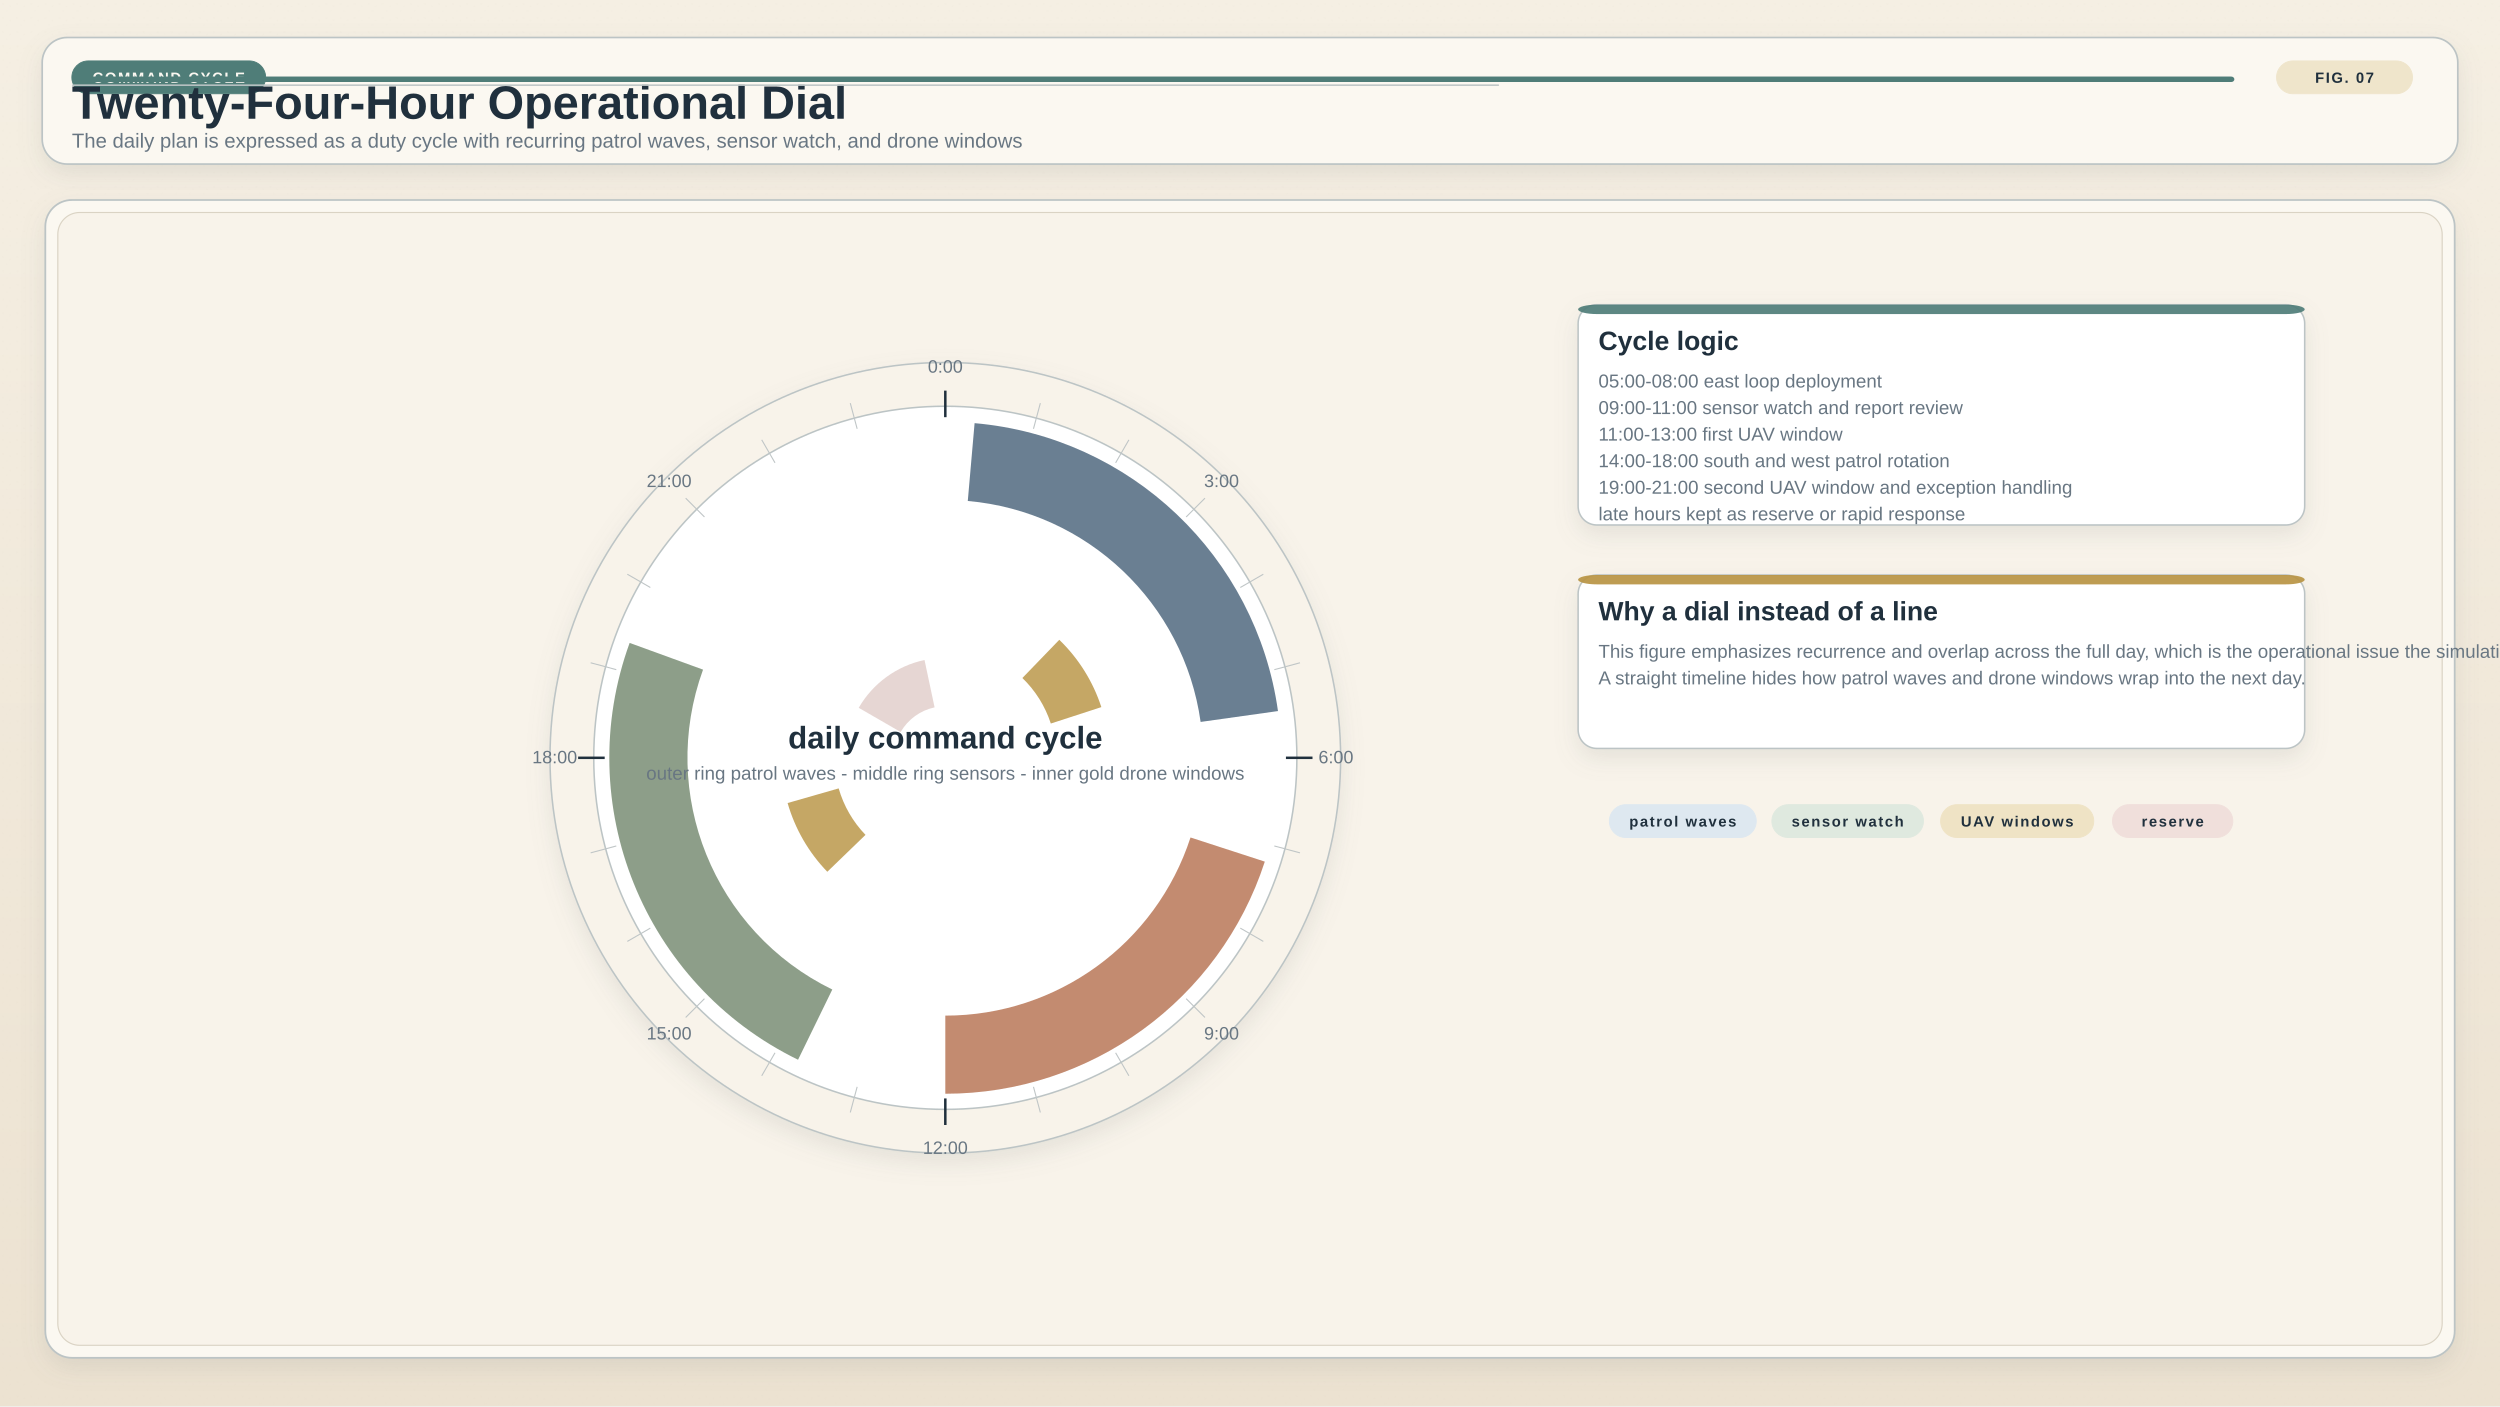
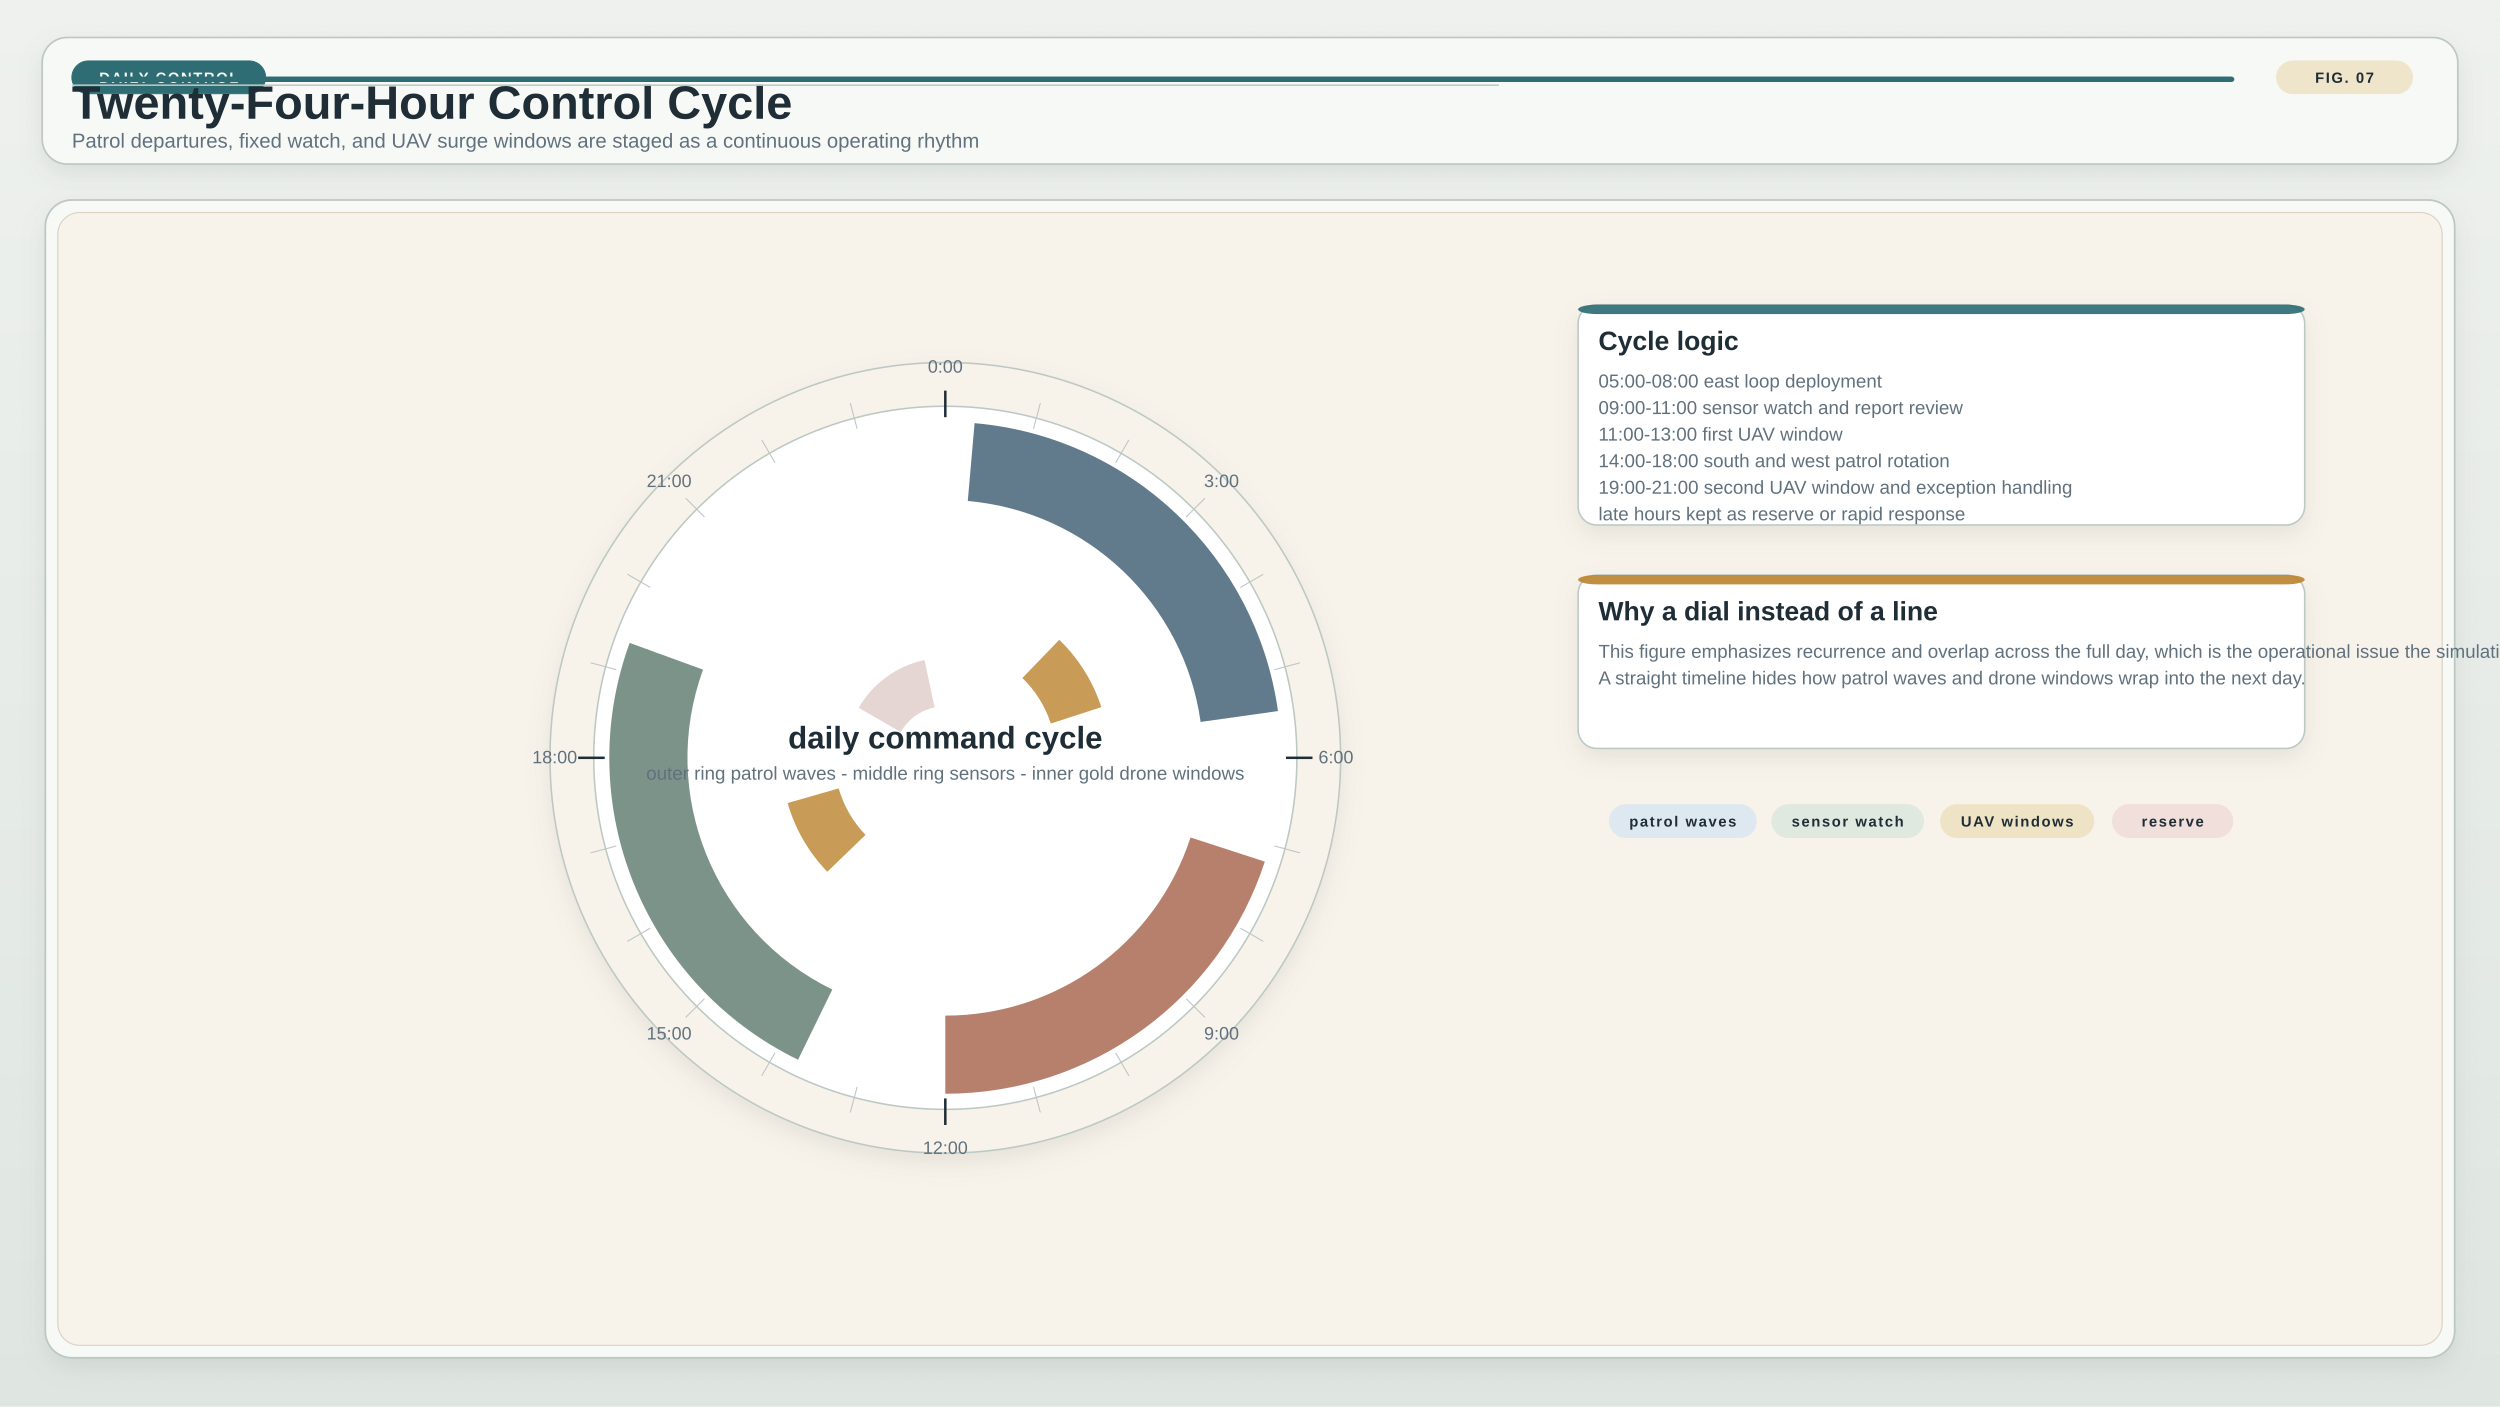
<svg xmlns="http://www.w3.org/2000/svg" viewBox="0 0 3200 1800" width="3200" height="1800">
  <defs>
    <linearGradient id="pageBg" x1="0" y1="0" x2="0" y2="1">
-       <stop offset="0%" stop-color="#f5efe3" />
-       <stop offset="100%" stop-color="#ece2d1" />
+       <stop offset="0%" stop-color="#eef1ee" />
+       <stop offset="100%" stop-color="#dfe6e1" />
    </linearGradient>
    <pattern id="paperGrain" width="18" height="18" patternUnits="userSpaceOnUse">
      <circle cx="4" cy="5" r="0.9" fill="#d8d0c0" opacity="0.28" />
      <circle cx="13" cy="8" r="0.7" fill="#cfc7b7" opacity="0.24" />
      <circle cx="9" cy="14" r="0.8" fill="#d8d0c0" opacity="0.22" />
    </pattern>
    <filter id="shadow" x="-20%" y="-20%" width="140%" height="140%">
      <feDropShadow dx="0" dy="12" stdDeviation="14" flood-color="#8c948f" flood-opacity="0.18" />
    </filter>
  </defs>
  <rect x="0" y="0" width="3200" height="1800" fill="url(#pageBg)" />
  <rect x="0" y="0" width="3200" height="1800" fill="url(#paperGrain)" opacity="0.44" />
-   <rect x="54" y="48" width="3092" height="162" rx="32" fill="#fbf8f1" stroke="#bcc4c5" stroke-width="2.2" filter="url(#shadow)" />
-   <rect x="92" y="78" width="248" height="42" rx="21" fill="#4f7d78" stroke="#4f7d78" stroke-width="1.2" />
-   <text x="216" y="106" text-anchor="middle" font-family="Helvetica Neue, Arial, sans-serif" font-size="19" font-weight="700" letter-spacing="2" fill="#fbf8f1">COMMAND CYCLE</text>
+   <rect x="54" y="48" width="3092" height="162" rx="32" fill="#f7f9f6" stroke="#bcc8c3" stroke-width="2.2" filter="url(#shadow)" />
+   <rect x="92" y="78" width="248" height="42" rx="21" fill="#2f6d75" stroke="#2f6d75" stroke-width="1.2" />
+   <text x="216" y="106" text-anchor="middle" font-family="Helvetica Neue, Arial, sans-serif" font-size="19" font-weight="700" letter-spacing="2" fill="#f7f9f6">DAILY CONTROL</text>
  <rect x="2914" y="78" width="174" height="42" rx="21" fill="#efe5cb" stroke="#efe5cb" stroke-width="1.2" />
-   <text x="3001" y="106" text-anchor="middle" font-family="Helvetica Neue, Arial, sans-serif" font-size="19" font-weight="700" letter-spacing="2" fill="#20303d">FIG. 07</text>
-   <text x="92" y="152" font-family="Helvetica Neue, Arial, sans-serif" font-size="60" font-weight="700" fill="#20303d">Twenty-Four-Hour Operational Dial</text>
-   <text x="92" y="189" font-family="Helvetica Neue, Arial, sans-serif" font-size="26" fill="#687682">The daily plan is expressed as a duty cycle with recurring patrol waves, sensor watch, and drone windows</text>
-   <rect x="92" y="98" width="2768" height="7" rx="4" fill="#4f7d78" />
-   <rect x="92" y="108" width="1826.88" height="2" rx="1" fill="#bcc4c5" />
-   <rect x="58" y="256" width="3084" height="1482" rx="34" fill="#fbf8f1" stroke="#bcc4c5" stroke-width="2.3" filter="url(#shadow)" />
+   <text x="3001" y="106" text-anchor="middle" font-family="Helvetica Neue, Arial, sans-serif" font-size="19" font-weight="700" letter-spacing="2" fill="#1f2d36">FIG. 07</text>
+   <text x="92" y="152" font-family="Helvetica Neue, Arial, sans-serif" font-size="60" font-weight="700" fill="#1f2d36">Twenty-Four-Hour Control Cycle</text>
+   <text x="92" y="189" font-family="Helvetica Neue, Arial, sans-serif" font-size="26" fill="#60717d">Patrol departures, fixed watch, and UAV surge windows are staged as a continuous operating rhythm</text>
+   <rect x="92" y="98" width="2768" height="7" rx="4" fill="#2f6d75" />
+   <rect x="92" y="108" width="1826.88" height="2" rx="1" fill="#bcc8c3" />
+   <rect x="58" y="256" width="3084" height="1482" rx="34" fill="#f7f9f6" stroke="#bcc8c3" stroke-width="2.3" filter="url(#shadow)" />
  <rect x="74" y="272" width="3052" height="1450" rx="28" fill="#f8f3ea" stroke="#dad3c4" stroke-width="1.5" />
-   <circle cx="1210" cy="970" r="506" fill="#f8f3ea" stroke="#bcc4c5" stroke-width="2" filter="url(#shadow)" />
-   <circle cx="1210" cy="970" r="450" fill="#ffffff" stroke="#bcc4c5" stroke-width="2" />
-   <path d="M 1247.477 541.636 A 430 430 0 0 1 1635.815 910.156 L 1536.788 924.073 A 330 330 0 0 0 1238.761 641.256 Z" fill="#405b74" fill-opacity="0.78" />
-   <path d="M 1618.954 1102.877 A 430 430 0 0 1 1210 1400 L 1210 1300 A 330 330 0 0 0 1523.849 1071.976 Z" fill="#b26a48" fill-opacity="0.78" />
-   <path d="M 1021.5 1356.481 A 430 430 0 0 1 805.932 822.931 L 899.901 857.133 A 330 330 0 0 0 1065.338 1266.602 Z" fill="#6d8368" fill-opacity="0.78" />
-   <path d="M 1210 666 A 304 304 0 1 1 1210 666 L 1210 750 A 220 220 0 1 0 1210 750 Z" fill="#4f7d78" fill-opacity="0.18" />
-   <path d="M 1355.878 818.939 A 210 210 0 0 1 1409.722 905.106 L 1345.05 926.12 A 142 142 0 0 0 1308.641 867.854 Z" fill="#b89443" fill-opacity="0.82" />
-   <path d="M 1058.939 1115.878 A 210 210 0 0 1 1008.135 1027.884 L 1073.501 1009.141 A 142 142 0 0 0 1107.854 1068.641 Z" fill="#b89443" fill-opacity="0.82" />
-   <path d="M 1099.149 906 A 128 128 0 0 1 1183.387 844.797 L 1196.278 905.442 A 66 66 0 0 0 1152.842 937 Z" fill="#8f4637" fill-opacity="0.22" />
-   <line x1="1210" y1="534" x2="1210" y2="500" stroke="#20303d" stroke-width="3.2" />
-   <text x="1210" y="477" text-anchor="middle" font-family="Helvetica Neue, Arial, sans-serif" font-size="23" fill="#687682">0:00</text>
+   <circle cx="1210" cy="970" r="506" fill="#f8f3ea" stroke="#bcc8c3" stroke-width="2" filter="url(#shadow)" />
+   <circle cx="1210" cy="970" r="450" fill="#ffffff" stroke="#bcc8c3" stroke-width="2" />
+   <path d="M 1247.477 541.636 A 430 430 0 0 1 1635.815 910.156 L 1536.788 924.073 A 330 330 0 0 0 1238.761 641.256 Z" fill="#35556c" fill-opacity="0.78" />
+   <path d="M 1618.954 1102.877 A 430 430 0 0 1 1210 1400 L 1210 1300 A 330 330 0 0 0 1523.849 1071.976 Z" fill="#a35d43" fill-opacity="0.78" />
+   <path d="M 1021.5 1356.481 A 430 430 0 0 1 805.932 822.931 L 899.901 857.133 A 330 330 0 0 0 1065.338 1266.602 Z" fill="#567568" fill-opacity="0.78" />
+   <path d="M 1210 666 A 304 304 0 1 1 1210 666 L 1210 750 A 220 220 0 1 0 1210 750 Z" fill="#2f6d75" fill-opacity="0.18" />
+   <path d="M 1355.878 818.939 A 210 210 0 0 1 1409.722 905.106 L 1345.05 926.12 A 142 142 0 0 0 1308.641 867.854 Z" fill="#bc8531" fill-opacity="0.82" />
+   <path d="M 1058.939 1115.878 A 210 210 0 0 1 1008.135 1027.884 L 1073.501 1009.141 A 142 142 0 0 0 1107.854 1068.641 Z" fill="#bc8531" fill-opacity="0.82" />
+   <path d="M 1099.149 906 A 128 128 0 0 1 1183.387 844.797 L 1196.278 905.442 A 66 66 0 0 0 1152.842 937 Z" fill="#8c4338" fill-opacity="0.22" />
+   <line x1="1210" y1="534" x2="1210" y2="500" stroke="#1f2d36" stroke-width="3.2" />
+   <text x="1210" y="477" text-anchor="middle" font-family="Helvetica Neue, Arial, sans-serif" font-size="23" fill="#60717d">0:00</text>
  <line x1="1322.845" y1="548.856" x2="1331.645" y2="516.015" stroke="#bfc5c6" stroke-width="1.4" />
  <line x1="1428" y1="592.413" x2="1445" y2="562.968" stroke="#bfc5c6" stroke-width="1.4" />
  <line x1="1518.299" y1="661.701" x2="1542.34" y2="637.66" stroke="#bfc5c6" stroke-width="1.4" />
-   <text x="1563.553" y="623.447" text-anchor="middle" font-family="Helvetica Neue, Arial, sans-serif" font-size="23" fill="#687682">3:00</text>
+   <text x="1563.553" y="623.447" text-anchor="middle" font-family="Helvetica Neue, Arial, sans-serif" font-size="23" fill="#60717d">3:00</text>
  <line x1="1587.587" y1="752" x2="1617.032" y2="735" stroke="#bfc5c6" stroke-width="1.4" />
  <line x1="1631.144" y1="857.155" x2="1663.985" y2="848.355" stroke="#bfc5c6" stroke-width="1.4" />
-   <line x1="1646" y1="970" x2="1680" y2="970" stroke="#20303d" stroke-width="3.2" />
-   <text x="1710" y="977" text-anchor="middle" font-family="Helvetica Neue, Arial, sans-serif" font-size="23" fill="#687682">6:00</text>
+   <line x1="1646" y1="970" x2="1680" y2="970" stroke="#1f2d36" stroke-width="3.2" />
+   <text x="1710" y="977" text-anchor="middle" font-family="Helvetica Neue, Arial, sans-serif" font-size="23" fill="#60717d">6:00</text>
  <line x1="1631.144" y1="1082.845" x2="1663.985" y2="1091.645" stroke="#bfc5c6" stroke-width="1.4" />
  <line x1="1587.587" y1="1188" x2="1617.032" y2="1205" stroke="#bfc5c6" stroke-width="1.4" />
  <line x1="1518.299" y1="1278.299" x2="1542.34" y2="1302.34" stroke="#bfc5c6" stroke-width="1.4" />
-   <text x="1563.553" y="1330.553" text-anchor="middle" font-family="Helvetica Neue, Arial, sans-serif" font-size="23" fill="#687682">9:00</text>
+   <text x="1563.553" y="1330.553" text-anchor="middle" font-family="Helvetica Neue, Arial, sans-serif" font-size="23" fill="#60717d">9:00</text>
  <line x1="1428" y1="1347.587" x2="1445" y2="1377.032" stroke="#bfc5c6" stroke-width="1.4" />
  <line x1="1322.845" y1="1391.144" x2="1331.645" y2="1423.985" stroke="#bfc5c6" stroke-width="1.4" />
-   <line x1="1210" y1="1406" x2="1210" y2="1440" stroke="#20303d" stroke-width="3.2" />
-   <text x="1210" y="1477" text-anchor="middle" font-family="Helvetica Neue, Arial, sans-serif" font-size="23" fill="#687682">12:00</text>
+   <line x1="1210" y1="1406" x2="1210" y2="1440" stroke="#1f2d36" stroke-width="3.2" />
+   <text x="1210" y="1477" text-anchor="middle" font-family="Helvetica Neue, Arial, sans-serif" font-size="23" fill="#60717d">12:00</text>
  <line x1="1097.155" y1="1391.144" x2="1088.355" y2="1423.985" stroke="#bfc5c6" stroke-width="1.4" />
  <line x1="992" y1="1347.587" x2="975" y2="1377.032" stroke="#bfc5c6" stroke-width="1.4" />
  <line x1="901.701" y1="1278.299" x2="877.66" y2="1302.34" stroke="#bfc5c6" stroke-width="1.4" />
-   <text x="856.447" y="1330.553" text-anchor="middle" font-family="Helvetica Neue, Arial, sans-serif" font-size="23" fill="#687682">15:00</text>
+   <text x="856.447" y="1330.553" text-anchor="middle" font-family="Helvetica Neue, Arial, sans-serif" font-size="23" fill="#60717d">15:00</text>
  <line x1="832.413" y1="1188" x2="802.968" y2="1205" stroke="#bfc5c6" stroke-width="1.4" />
  <line x1="788.856" y1="1082.845" x2="756.015" y2="1091.645" stroke="#bfc5c6" stroke-width="1.4" />
-   <line x1="774" y1="970" x2="740" y2="970" stroke="#20303d" stroke-width="3.2" />
-   <text x="710" y="977" text-anchor="middle" font-family="Helvetica Neue, Arial, sans-serif" font-size="23" fill="#687682">18:00</text>
+   <line x1="774" y1="970" x2="740" y2="970" stroke="#1f2d36" stroke-width="3.2" />
+   <text x="710" y="977" text-anchor="middle" font-family="Helvetica Neue, Arial, sans-serif" font-size="23" fill="#60717d">18:00</text>
  <line x1="788.856" y1="857.155" x2="756.015" y2="848.355" stroke="#bfc5c6" stroke-width="1.4" />
  <line x1="832.413" y1="752" x2="802.968" y2="735" stroke="#bfc5c6" stroke-width="1.4" />
  <line x1="901.701" y1="661.701" x2="877.66" y2="637.66" stroke="#bfc5c6" stroke-width="1.4" />
-   <text x="856.447" y="623.447" text-anchor="middle" font-family="Helvetica Neue, Arial, sans-serif" font-size="23" fill="#687682">21:00</text>
+   <text x="856.447" y="623.447" text-anchor="middle" font-family="Helvetica Neue, Arial, sans-serif" font-size="23" fill="#60717d">21:00</text>
  <line x1="992" y1="592.413" x2="975" y2="562.968" stroke="#bfc5c6" stroke-width="1.4" />
  <line x1="1097.155" y1="548.856" x2="1088.355" y2="516.015" stroke="#bfc5c6" stroke-width="1.4" />
-   <text x="1210" y="958" text-anchor="middle" font-family="Helvetica Neue, Arial, sans-serif" font-size="40" font-weight="700" fill="#20303d">daily command cycle</text>
-   <text x="1210" y="998" text-anchor="middle" font-family="Helvetica Neue, Arial, sans-serif" font-size="24" fill="#687682">outer ring patrol waves - middle ring sensors - inner gold drone windows</text>
-   <rect x="2020" y="390" width="930" height="282" rx="24" fill="#ffffff" stroke="#bcc4c5" stroke-width="2" filter="url(#shadow)" />
-   <rect x="2020" y="390" width="930" height="12" rx="24" fill="#4f7d78" opacity="0.92" />
-   <text x="2046" y="448" font-family="Helvetica Neue, Arial, sans-serif" font-size="34" font-weight="700" fill="#20303d">Cycle logic</text>
-   <text x="2046" y="496" font-family="Helvetica Neue, Arial, sans-serif" font-size="24" fill="#687682">05:00-08:00 east loop deployment</text>
-   <text x="2046" y="530" font-family="Helvetica Neue, Arial, sans-serif" font-size="24" fill="#687682">09:00-11:00 sensor watch and report review</text>
-   <text x="2046" y="564" font-family="Helvetica Neue, Arial, sans-serif" font-size="24" fill="#687682">11:00-13:00 first UAV window</text>
-   <text x="2046" y="598" font-family="Helvetica Neue, Arial, sans-serif" font-size="24" fill="#687682">14:00-18:00 south and west patrol rotation</text>
-   <text x="2046" y="632" font-family="Helvetica Neue, Arial, sans-serif" font-size="24" fill="#687682">19:00-21:00 second UAV window and exception handling</text>
-   <text x="2046" y="666" font-family="Helvetica Neue, Arial, sans-serif" font-size="24" fill="#687682">late hours kept as reserve or rapid response</text>
-   <rect x="2020" y="736" width="930" height="222" rx="24" fill="#ffffff" stroke="#bcc4c5" stroke-width="2" filter="url(#shadow)" />
-   <rect x="2020" y="736" width="930" height="12" rx="24" fill="#b89443" opacity="0.92" />
-   <text x="2046" y="794" font-family="Helvetica Neue, Arial, sans-serif" font-size="34" font-weight="700" fill="#20303d">Why a dial instead of a line</text>
-   <text x="2046" y="842" font-family="Helvetica Neue, Arial, sans-serif" font-size="24" fill="#687682">This figure emphasizes recurrence and overlap across the full day, which is the operational issue the simulation cares about.</text>
-   <text x="2046" y="876" font-family="Helvetica Neue, Arial, sans-serif" font-size="24" fill="#687682">A straight timeline hides how patrol waves and drone windows wrap into the next day.</text>
+   <text x="1210" y="958" text-anchor="middle" font-family="Helvetica Neue, Arial, sans-serif" font-size="40" font-weight="700" fill="#1f2d36">daily command cycle</text>
+   <text x="1210" y="998" text-anchor="middle" font-family="Helvetica Neue, Arial, sans-serif" font-size="24" fill="#60717d">outer ring patrol waves - middle ring sensors - inner gold drone windows</text>
+   <rect x="2020" y="390" width="930" height="282" rx="24" fill="#ffffff" stroke="#bcc8c3" stroke-width="2" filter="url(#shadow)" />
+   <rect x="2020" y="390" width="930" height="12" rx="24" fill="#2f6d75" opacity="0.92" />
+   <text x="2046" y="448" font-family="Helvetica Neue, Arial, sans-serif" font-size="34" font-weight="700" fill="#1f2d36">Cycle logic</text>
+   <text x="2046" y="496" font-family="Helvetica Neue, Arial, sans-serif" font-size="24" fill="#60717d">05:00-08:00 east loop deployment</text>
+   <text x="2046" y="530" font-family="Helvetica Neue, Arial, sans-serif" font-size="24" fill="#60717d">09:00-11:00 sensor watch and report review</text>
+   <text x="2046" y="564" font-family="Helvetica Neue, Arial, sans-serif" font-size="24" fill="#60717d">11:00-13:00 first UAV window</text>
+   <text x="2046" y="598" font-family="Helvetica Neue, Arial, sans-serif" font-size="24" fill="#60717d">14:00-18:00 south and west patrol rotation</text>
+   <text x="2046" y="632" font-family="Helvetica Neue, Arial, sans-serif" font-size="24" fill="#60717d">19:00-21:00 second UAV window and exception handling</text>
+   <text x="2046" y="666" font-family="Helvetica Neue, Arial, sans-serif" font-size="24" fill="#60717d">late hours kept as reserve or rapid response</text>
+   <rect x="2020" y="736" width="930" height="222" rx="24" fill="#ffffff" stroke="#bcc8c3" stroke-width="2" filter="url(#shadow)" />
+   <rect x="2020" y="736" width="930" height="12" rx="24" fill="#bc8531" opacity="0.92" />
+   <text x="2046" y="794" font-family="Helvetica Neue, Arial, sans-serif" font-size="34" font-weight="700" fill="#1f2d36">Why a dial instead of a line</text>
+   <text x="2046" y="842" font-family="Helvetica Neue, Arial, sans-serif" font-size="24" fill="#60717d">This figure emphasizes recurrence and overlap across the full day, which is the operational issue the simulation cares about.</text>
+   <text x="2046" y="876" font-family="Helvetica Neue, Arial, sans-serif" font-size="24" fill="#60717d">A straight timeline hides how patrol waves and drone windows wrap into the next day.</text>
  <rect x="2060" y="1030" width="188" height="42" rx="21" fill="#dee8f0" stroke="#dee8f0" stroke-width="1.2" />
-   <text x="2154" y="1058" text-anchor="middle" font-family="Helvetica Neue, Arial, sans-serif" font-size="19" font-weight="700" letter-spacing="2" fill="#20303d">patrol waves</text>
+   <text x="2154" y="1058" text-anchor="middle" font-family="Helvetica Neue, Arial, sans-serif" font-size="19" font-weight="700" letter-spacing="2" fill="#1f2d36">patrol waves</text>
  <rect x="2268" y="1030" width="194" height="42" rx="21" fill="#dfe9df" stroke="#dfe9df" stroke-width="1.2" />
-   <text x="2365" y="1058" text-anchor="middle" font-family="Helvetica Neue, Arial, sans-serif" font-size="19" font-weight="700" letter-spacing="2" fill="#20303d">sensor watch</text>
+   <text x="2365" y="1058" text-anchor="middle" font-family="Helvetica Neue, Arial, sans-serif" font-size="19" font-weight="700" letter-spacing="2" fill="#1f2d36">sensor watch</text>
  <rect x="2484" y="1030" width="196" height="42" rx="21" fill="#efe3c5" stroke="#efe3c5" stroke-width="1.2" />
-   <text x="2582" y="1058" text-anchor="middle" font-family="Helvetica Neue, Arial, sans-serif" font-size="19" font-weight="700" letter-spacing="2" fill="#20303d">UAV windows</text>
+   <text x="2582" y="1058" text-anchor="middle" font-family="Helvetica Neue, Arial, sans-serif" font-size="19" font-weight="700" letter-spacing="2" fill="#1f2d36">UAV windows</text>
  <rect x="2704" y="1030" width="154" height="42" rx="21" fill="#f0dfdb" stroke="#f0dfdb" stroke-width="1.2" />
-   <text x="2781" y="1058" text-anchor="middle" font-family="Helvetica Neue, Arial, sans-serif" font-size="19" font-weight="700" letter-spacing="2" fill="#20303d">reserve</text>
+   <text x="2781" y="1058" text-anchor="middle" font-family="Helvetica Neue, Arial, sans-serif" font-size="19" font-weight="700" letter-spacing="2" fill="#1f2d36">reserve</text>
</svg>
